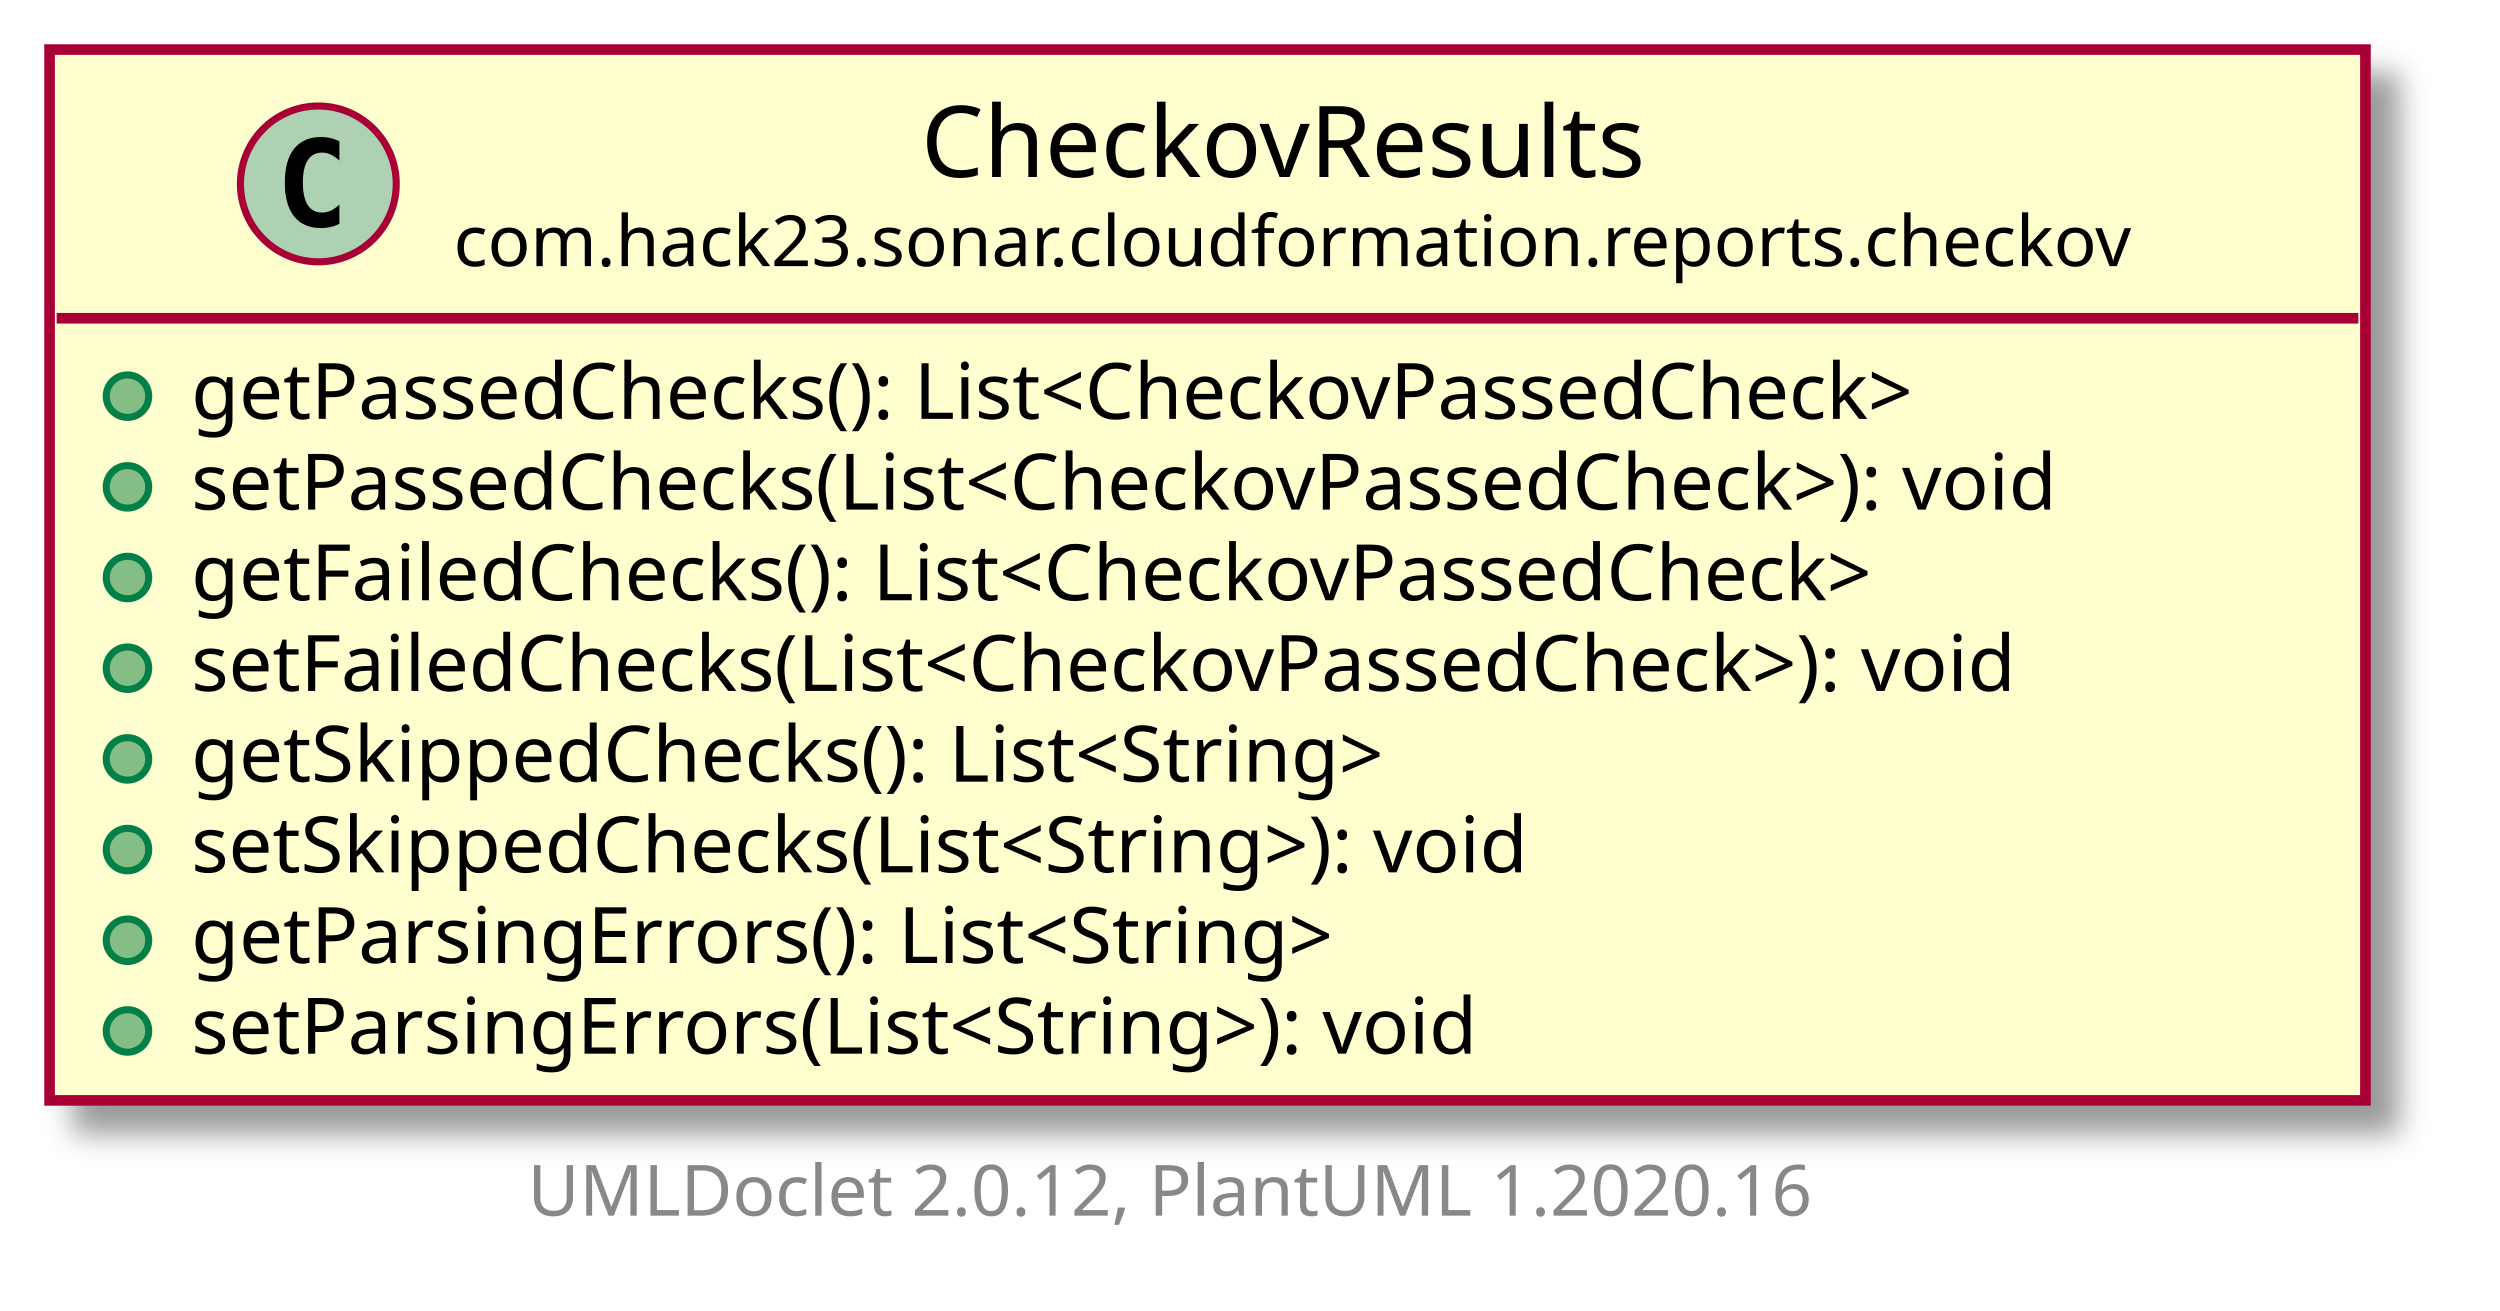
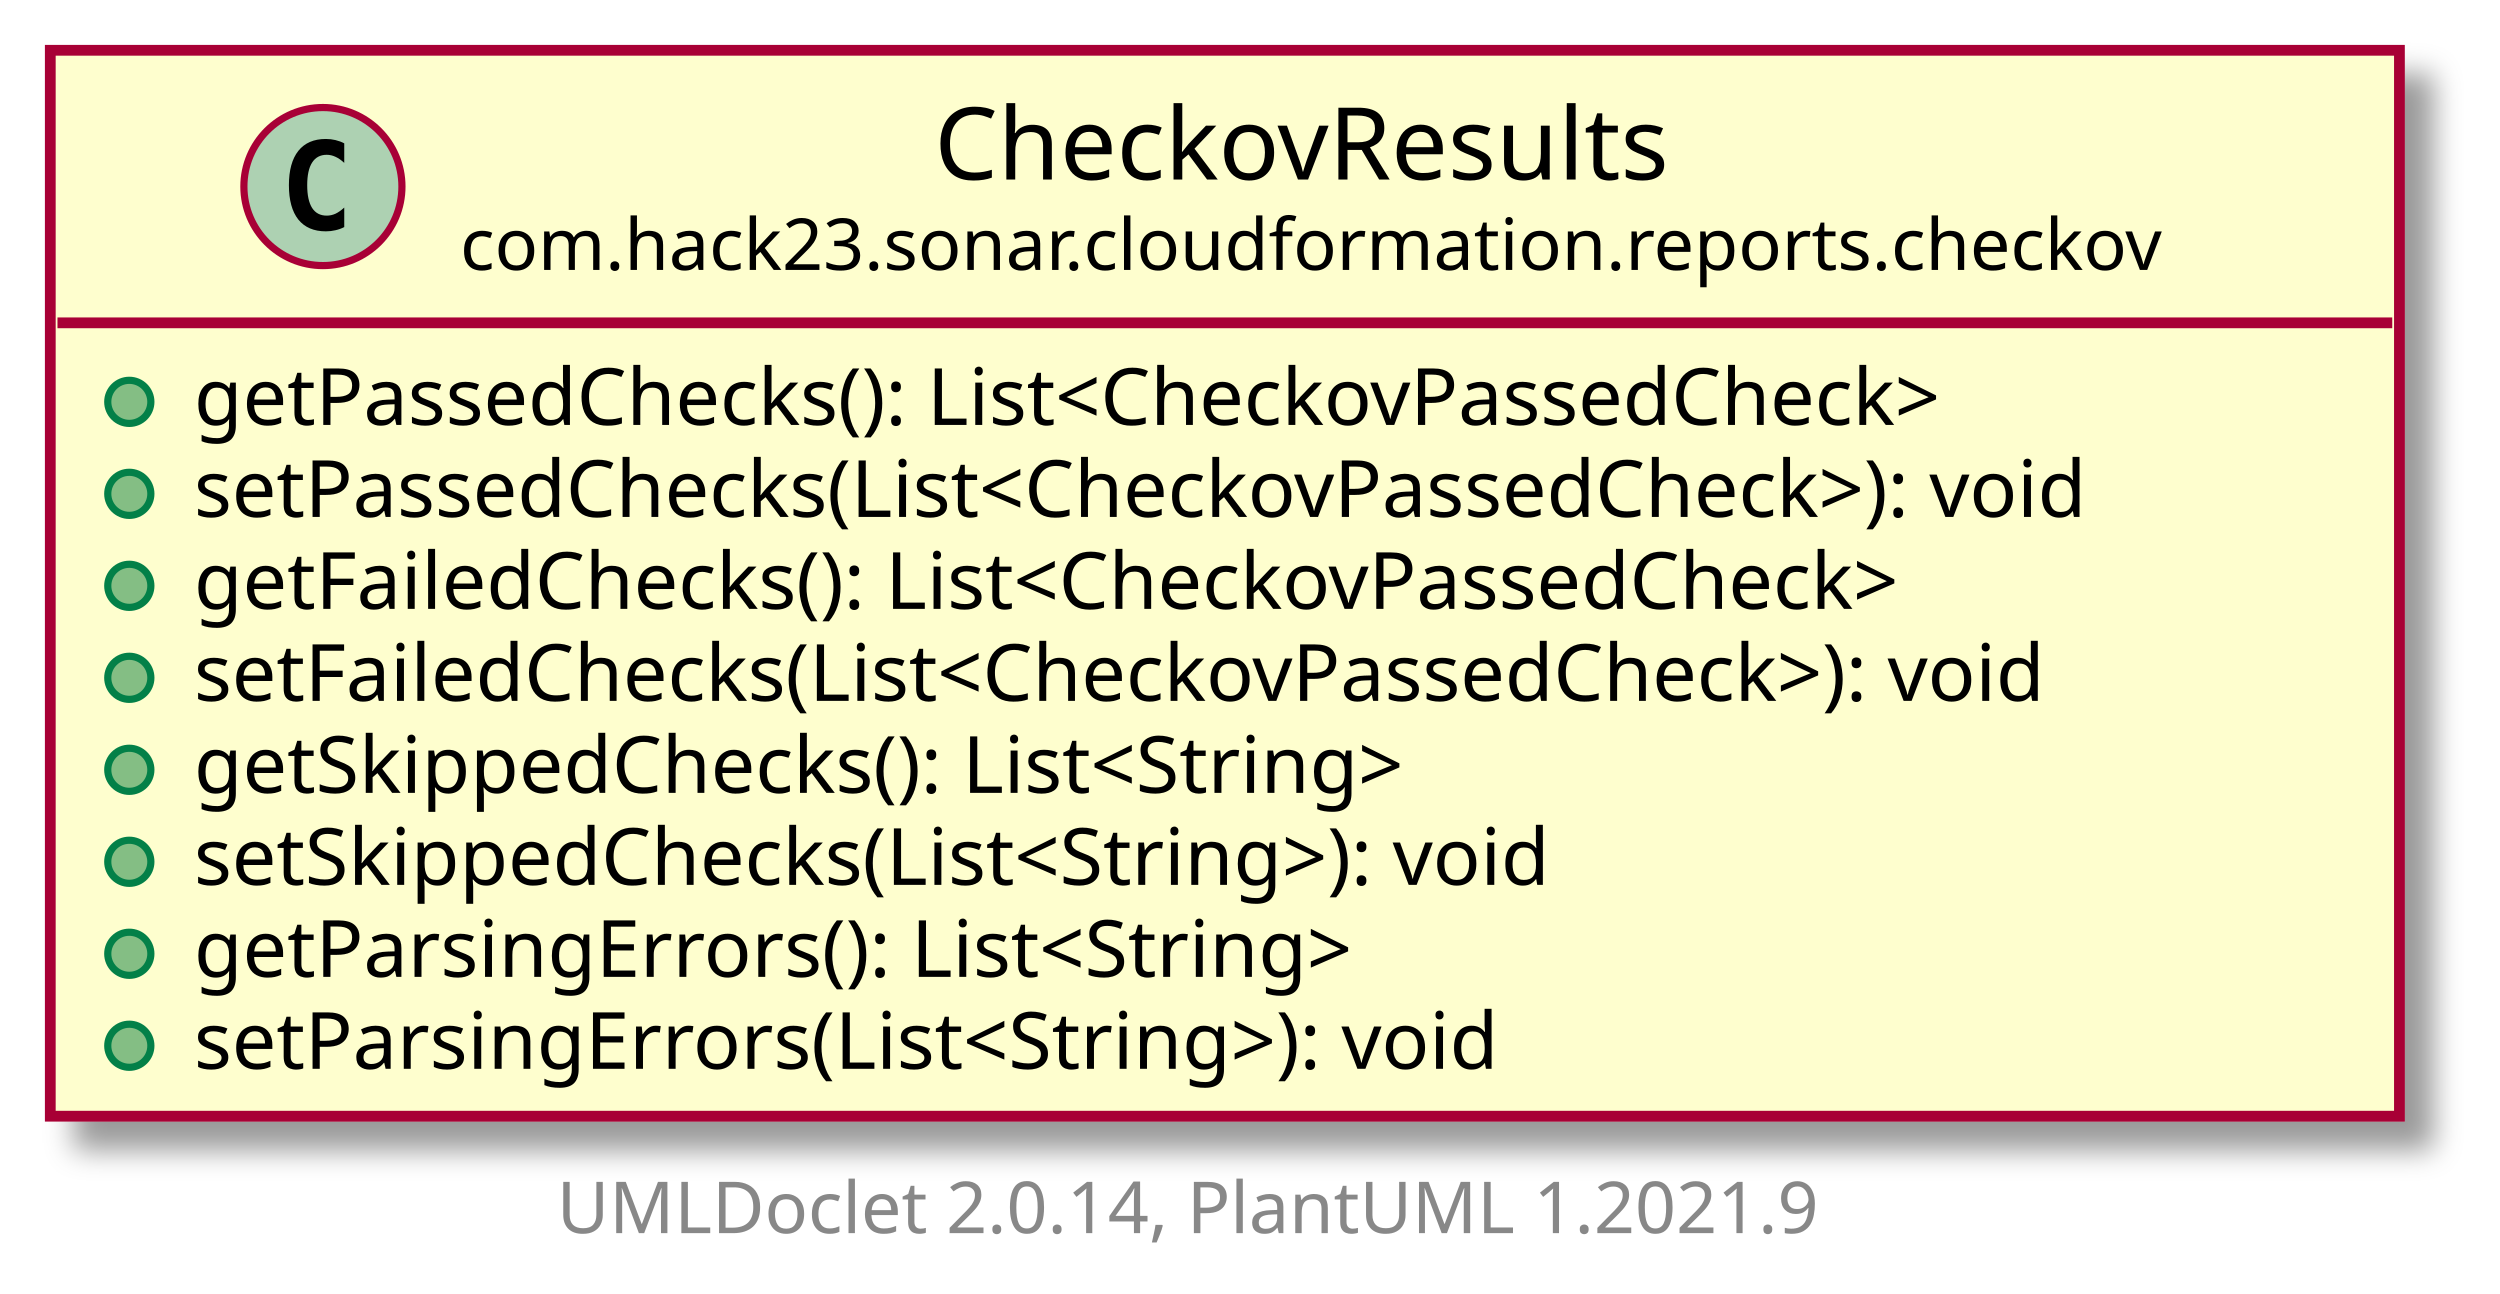
- <svg xmlns="http://www.w3.org/2000/svg" xmlns:xlink="http://www.w3.org/1999/xlink" contentScriptType="application/ecmascript" contentStyleType="text/css" height="185px" preserveAspectRatio="none" style="width:353px;height:185px;" version="1.1" viewBox="0 0 353 185" width="353px" zoomAndPan="magnify">
+ <svg xmlns="http://www.w3.org/2000/svg" xmlns:xlink="http://www.w3.org/1999/xlink" contentScriptType="application/ecmascript" contentStyleType="text/css" height="180px" preserveAspectRatio="none" style="width:348px;height:180px;background:#FFFFFF;" version="1.1" viewBox="0 0 348 180" width="348px" zoomAndPan="magnify">
  <defs>
-     <filter height="300%" id="f9n0bfjctyako" width="300%" x="-1" y="-1">
+     <filter height="300%" id="fm2zhbtkxf17x" width="300%" x="-1" y="-1">
      <feGaussianBlur result="blurOut" stdDeviation="2.0" />
      <feColorMatrix in="blurOut" result="blurOut2" type="matrix" values="0 0 0 0 0 0 0 0 0 0 0 0 0 0 0 0 0 0 .4 0" />
      <feOffset dx="4.0" dy="4.0" in="blurOut2" result="blurOut3" />
      <feBlend in="SourceGraphic" in2="blurOut3" mode="normal" />
    </filter>
  </defs>
  <g>
    <a href="CheckovResults.html" target="_top" title="CheckovResults.html" xlink:actuate="onRequest" xlink:href="CheckovResults.html" xlink:show="new" xlink:title="CheckovResults.html" xlink:type="simple">
-       <rect codeLine="5" fill="#FEFECE" filter="url(#f9n0bfjctyako)" height="148.375" id="com.hack23.sonar.cloudformation.reports.checkov.CheckovResults" style="stroke: #A80036; stroke-width: 1.5;" width="327" x="7" y="7" />
-       <ellipse cx="44.95" cy="25.969" fill="#ADD1B2" rx="11" ry="11" style="stroke: #A80036; stroke-width: 1.0;" />
-       <path d="M47.919,31.609 Q47.341,31.906 46.7,32.047 Q46.059,32.203 45.356,32.203 Q42.856,32.203 41.528,30.562 Q40.216,28.906 40.216,25.781 Q40.216,22.656 41.528,21 Q42.856,19.344 45.356,19.344 Q46.059,19.344 46.7,19.5 Q47.356,19.656 47.919,19.953 L47.919,22.672 Q47.294,22.094 46.7,21.828 Q46.106,21.547 45.481,21.547 Q44.138,21.547 43.45,22.625 Q42.763,23.688 42.763,25.781 Q42.763,27.875 43.45,28.953 Q44.138,30.016 45.481,30.016 Q46.106,30.016 46.7,29.75 Q47.294,29.469 47.919,28.891 L47.919,31.609 Z " />
-       <text fill="#000000" font-family="sans-serif" font-size="14" lengthAdjust="spacingAndGlyphs" textLength="112" x="130.05" y="24.995">CheckovResults</text>
-       <text fill="#000000" font-family="sans-serif" font-size="10" lengthAdjust="spacingAndGlyphs" textLength="244" x="64.05" y="37.579">com.hack23.sonar.cloudformation.reports.checkov</text>
-       <line style="stroke: #A80036; stroke-width: 1.5;" x1="8" x2="333" y1="44.938" y2="44.938" />
-       <ellipse cx="18" cy="55.938" fill="#84BE84" rx="3" ry="3" style="stroke: #038048; stroke-width: 1.0;" />
-       <text fill="#000000" font-family="sans-serif" font-size="11" lengthAdjust="spacingAndGlyphs" textLength="278" x="27" y="59.148">getPassedChecks(): List&lt;CheckovPassedCheck&gt;</text>
-       <ellipse cx="18" cy="68.742" fill="#84BE84" rx="3" ry="3" style="stroke: #038048; stroke-width: 1.0;" />
-       <text fill="#000000" font-family="sans-serif" font-size="11" lengthAdjust="spacingAndGlyphs" textLength="301" x="27" y="71.953">setPassedChecks(List&lt;CheckovPassedCheck&gt;): void</text>
-       <ellipse cx="18" cy="81.547" fill="#84BE84" rx="3" ry="3" style="stroke: #038048; stroke-width: 1.0;" />
-       <text fill="#000000" font-family="sans-serif" font-size="11" lengthAdjust="spacingAndGlyphs" textLength="269" x="27" y="84.757">getFailedChecks(): List&lt;CheckovPassedCheck&gt;</text>
-       <ellipse cx="18" cy="94.352" fill="#84BE84" rx="3" ry="3" style="stroke: #038048; stroke-width: 1.0;" />
-       <text fill="#000000" font-family="sans-serif" font-size="11" lengthAdjust="spacingAndGlyphs" textLength="292" x="27" y="97.562">setFailedChecks(List&lt;CheckovPassedCheck&gt;): void</text>
-       <ellipse cx="18" cy="107.156" fill="#84BE84" rx="3" ry="3" style="stroke: #038048; stroke-width: 1.0;" />
-       <text fill="#000000" font-family="sans-serif" font-size="11" lengthAdjust="spacingAndGlyphs" textLength="192" x="27" y="110.367">getSkippedChecks(): List&lt;String&gt;</text>
-       <ellipse cx="18" cy="119.961" fill="#84BE84" rx="3" ry="3" style="stroke: #038048; stroke-width: 1.0;" />
-       <text fill="#000000" font-family="sans-serif" font-size="11" lengthAdjust="spacingAndGlyphs" textLength="215" x="27" y="123.171">setSkippedChecks(List&lt;String&gt;): void</text>
-       <ellipse cx="18" cy="132.766" fill="#84BE84" rx="3" ry="3" style="stroke: #038048; stroke-width: 1.0;" />
-       <text fill="#000000" font-family="sans-serif" font-size="11" lengthAdjust="spacingAndGlyphs" textLength="185" x="27" y="135.976">getParsingErrors(): List&lt;String&gt;</text>
-       <ellipse cx="18" cy="145.57" fill="#84BE84" rx="3" ry="3" style="stroke: #038048; stroke-width: 1.0;" />
-       <text fill="#000000" font-family="sans-serif" font-size="11" lengthAdjust="spacingAndGlyphs" textLength="208" x="27" y="148.781">setParsingErrors(List&lt;String&gt;): void</text>
+       <rect codeLine="5" fill="#FEFECE" filter="url(#fm2zhbtkxf17x)" height="148.375" id="com.hack23.sonar.cloudformation.reports.checkov.CheckovResults" style="stroke:#A80036;stroke-width:1.5;" width="327" x="7" y="7" />
+       <ellipse cx="44.95" cy="25.969" fill="#ADD1B2" rx="11" ry="11" style="stroke:#A80036;stroke-width:1.0;" />
+       <path d="M47.919,31.609 Q47.341,31.906 46.7,32.047 Q46.059,32.203 45.356,32.203 Q42.856,32.203 41.528,30.562 Q40.216,28.906 40.216,25.781 Q40.216,22.656 41.528,21 Q42.856,19.344 45.356,19.344 Q46.059,19.344 46.7,19.5 Q47.356,19.656 47.919,19.953 L47.919,22.672 Q47.294,22.094 46.7,21.828 Q46.106,21.547 45.481,21.547 Q44.138,21.547 43.45,22.625 Q42.763,23.688 42.763,25.781 Q42.763,27.875 43.45,28.953 Q44.138,30.016 45.481,30.016 Q46.106,30.016 46.7,29.75 Q47.294,29.469 47.919,28.891 L47.919,31.609 Z " fill="#000000" />
+       <text fill="#000000" font-family="sans-serif" font-size="14" lengthAdjust="spacing" textLength="112" x="130.05" y="24.995">CheckovResults</text>
+       <text fill="#000000" font-family="sans-serif" font-size="10" lengthAdjust="spacing" textLength="244" x="64.05" y="37.579">com.hack23.sonar.cloudformation.reports.checkov</text>
+       <line style="stroke:#A80036;stroke-width:1.5;" x1="8" x2="333" y1="44.938" y2="44.938" />
+       <ellipse cx="18" cy="55.938" fill="#84BE84" rx="3" ry="3" style="stroke:#038048;stroke-width:1.0;" />
+       <text fill="#000000" font-family="sans-serif" font-size="11" lengthAdjust="spacing" textLength="278" x="27" y="59.148">getPassedChecks(): List&lt;CheckovPassedCheck&gt;</text>
+       <ellipse cx="18" cy="68.742" fill="#84BE84" rx="3" ry="3" style="stroke:#038048;stroke-width:1.0;" />
+       <text fill="#000000" font-family="sans-serif" font-size="11" lengthAdjust="spacing" textLength="301" x="27" y="71.953">setPassedChecks(List&lt;CheckovPassedCheck&gt;): void</text>
+       <ellipse cx="18" cy="81.547" fill="#84BE84" rx="3" ry="3" style="stroke:#038048;stroke-width:1.0;" />
+       <text fill="#000000" font-family="sans-serif" font-size="11" lengthAdjust="spacing" textLength="269" x="27" y="84.757">getFailedChecks(): List&lt;CheckovPassedCheck&gt;</text>
+       <ellipse cx="18" cy="94.352" fill="#84BE84" rx="3" ry="3" style="stroke:#038048;stroke-width:1.0;" />
+       <text fill="#000000" font-family="sans-serif" font-size="11" lengthAdjust="spacing" textLength="292" x="27" y="97.562">setFailedChecks(List&lt;CheckovPassedCheck&gt;): void</text>
+       <ellipse cx="18" cy="107.156" fill="#84BE84" rx="3" ry="3" style="stroke:#038048;stroke-width:1.0;" />
+       <text fill="#000000" font-family="sans-serif" font-size="11" lengthAdjust="spacing" textLength="192" x="27" y="110.367">getSkippedChecks(): List&lt;String&gt;</text>
+       <ellipse cx="18" cy="119.961" fill="#84BE84" rx="3" ry="3" style="stroke:#038048;stroke-width:1.0;" />
+       <text fill="#000000" font-family="sans-serif" font-size="11" lengthAdjust="spacing" textLength="215" x="27" y="123.171">setSkippedChecks(List&lt;String&gt;): void</text>
+       <ellipse cx="18" cy="132.766" fill="#84BE84" rx="3" ry="3" style="stroke:#038048;stroke-width:1.0;" />
+       <text fill="#000000" font-family="sans-serif" font-size="11" lengthAdjust="spacing" textLength="185" x="27" y="135.976">getParsingErrors(): List&lt;String&gt;</text>
+       <ellipse cx="18" cy="145.57" fill="#84BE84" rx="3" ry="3" style="stroke:#038048;stroke-width:1.0;" />
+       <text fill="#000000" font-family="sans-serif" font-size="11" lengthAdjust="spacing" textLength="208" x="27" y="148.781">setParsingErrors(List&lt;String&gt;): void</text>
    </a>
-     <text fill="#888888" font-family="sans-serif" font-size="10" lengthAdjust="spacingAndGlyphs" textLength="192" x="74.5" y="171.657">UMLDoclet 2.0.12, PlantUML 1.2020.16</text>
+     <text fill="#888888" font-family="sans-serif" font-size="10" lengthAdjust="spacing" textLength="186" x="77.5" y="171.657">UMLDoclet 2.0.14, PlantUML 1.2021.9</text>
  </g>
</svg>
